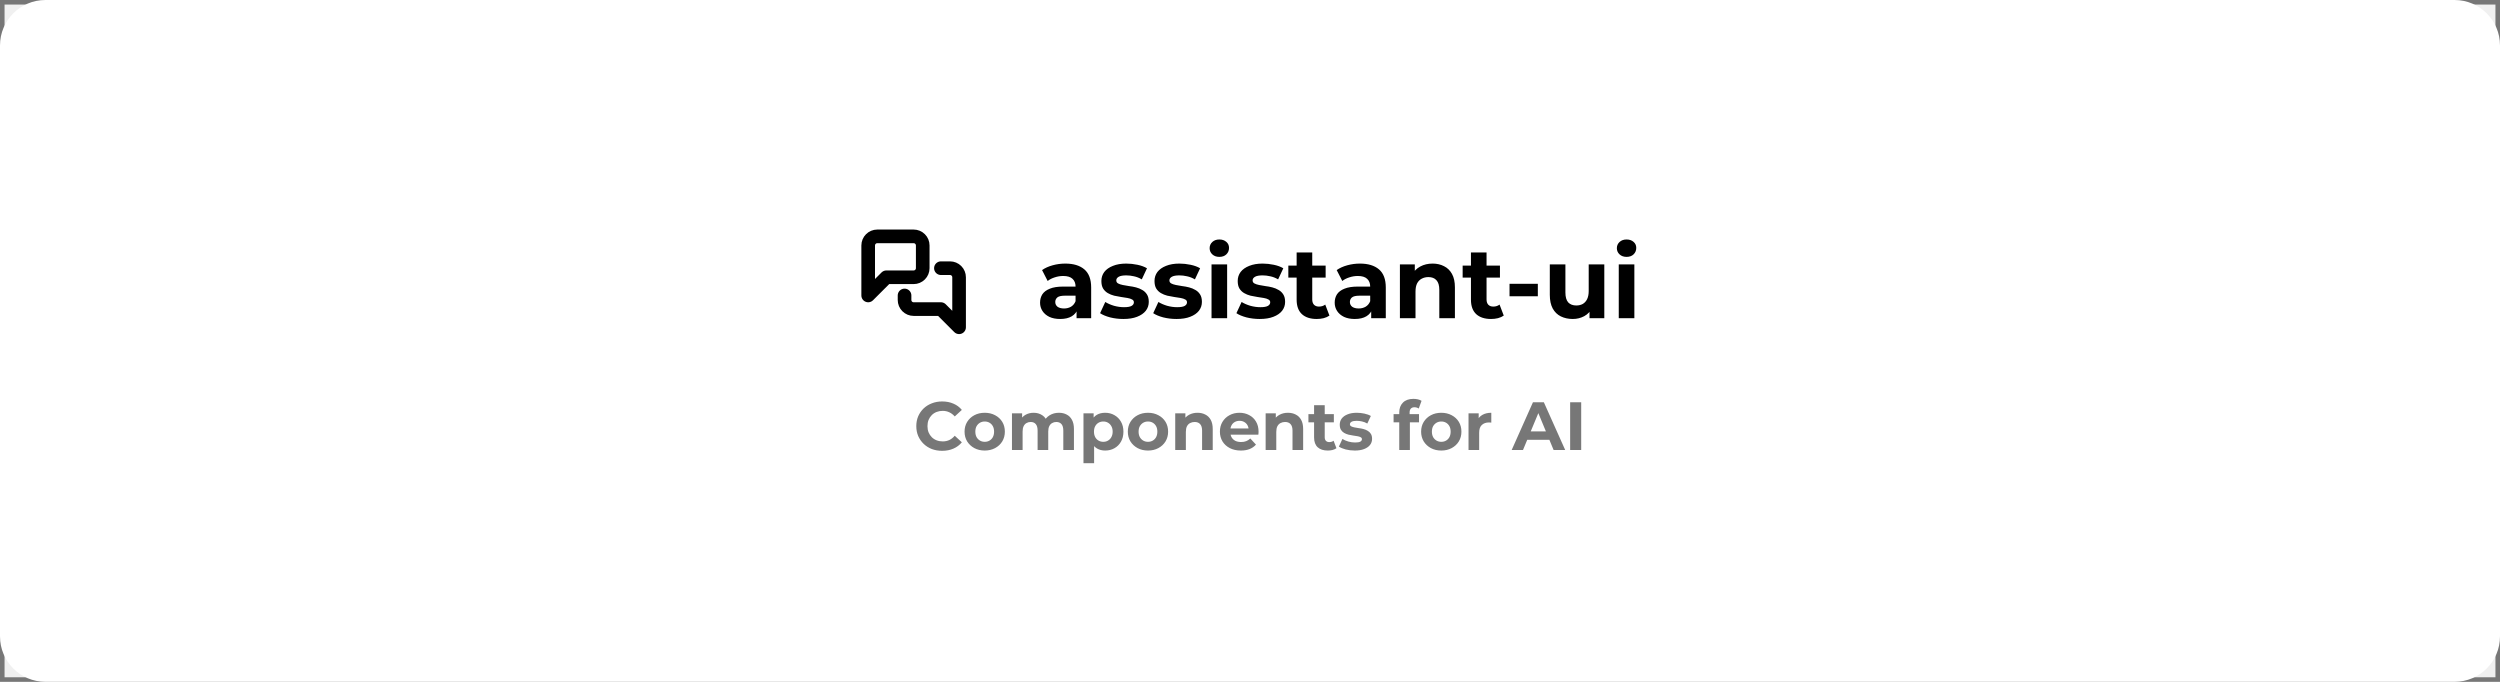
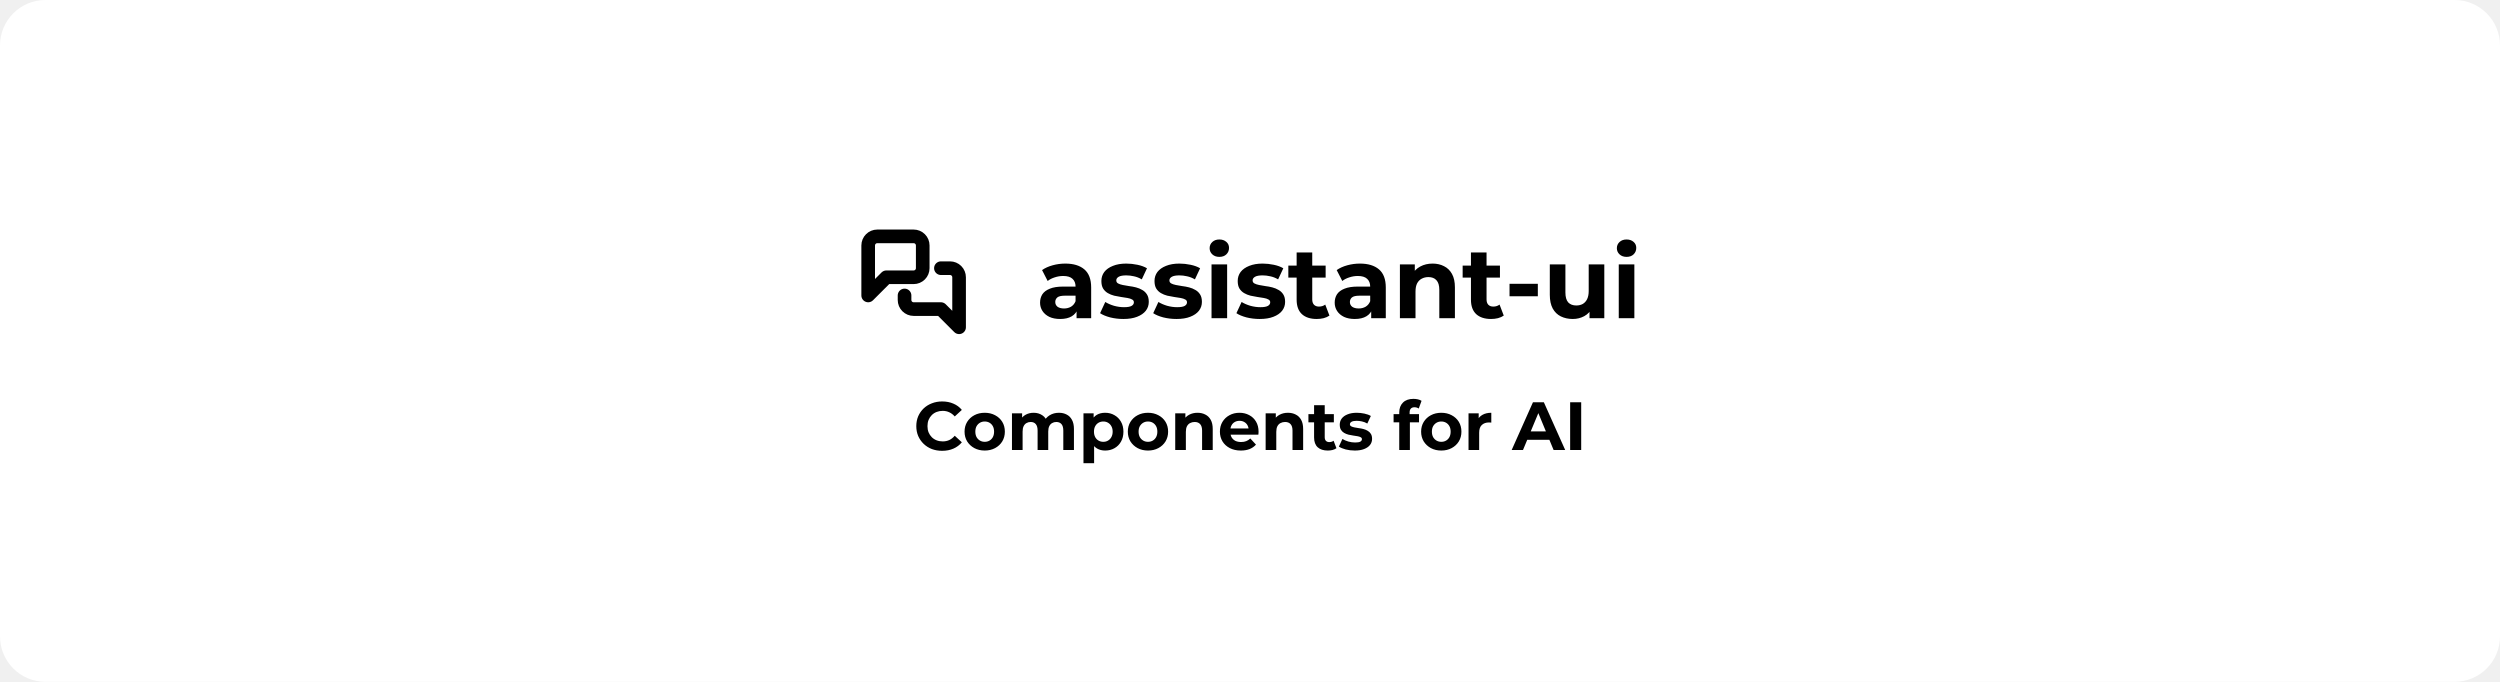
<svg xmlns="http://www.w3.org/2000/svg" width="550" height="150" viewBox="0 0 550 150" fill="none">
-   <rect x="0.5" y="0.5" width="549" height="149" stroke="#777777" />
  <rect width="550" height="150" rx="10" fill="white" />
-   <path d="M207.27 99.18C206.46 99.18 205.705 99.05 205.005 98.79C204.315 98.52 203.715 98.14 203.205 97.65C202.695 97.16 202.295 96.585 202.005 95.925C201.725 95.265 201.585 94.54 201.585 93.75C201.585 92.96 201.725 92.235 202.005 91.575C202.295 90.915 202.695 90.34 203.205 89.85C203.725 89.36 204.33 88.985 205.02 88.725C205.71 88.455 206.465 88.32 207.285 88.32C208.195 88.32 209.015 88.48 209.745 88.8C210.485 89.11 211.105 89.57 211.605 90.18L210.045 91.62C209.685 91.21 209.285 90.905 208.845 90.705C208.405 90.495 207.925 90.39 207.405 90.39C206.915 90.39 206.465 90.47 206.055 90.63C205.645 90.79 205.29 91.02 204.99 91.32C204.69 91.62 204.455 91.975 204.285 92.385C204.125 92.795 204.045 93.25 204.045 93.75C204.045 94.25 204.125 94.705 204.285 95.115C204.455 95.525 204.69 95.88 204.99 96.18C205.29 96.48 205.645 96.71 206.055 96.87C206.465 97.03 206.915 97.11 207.405 97.11C207.925 97.11 208.405 97.01 208.845 96.81C209.285 96.6 209.685 96.285 210.045 95.865L211.605 97.305C211.105 97.915 210.485 98.38 209.745 98.7C209.015 99.02 208.19 99.18 207.27 99.18ZM216.643 99.12C215.783 99.12 215.018 98.94 214.348 98.58C213.688 98.22 213.163 97.73 212.773 97.11C212.393 96.48 212.203 95.765 212.203 94.965C212.203 94.155 212.393 93.44 212.773 92.82C213.163 92.19 213.688 91.7 214.348 91.35C215.018 90.99 215.783 90.81 216.643 90.81C217.493 90.81 218.253 90.99 218.923 91.35C219.593 91.7 220.118 92.185 220.498 92.805C220.878 93.425 221.068 94.145 221.068 94.965C221.068 95.765 220.878 96.48 220.498 97.11C220.118 97.73 219.593 98.22 218.923 98.58C218.253 98.94 217.493 99.12 216.643 99.12ZM216.643 97.2C217.033 97.2 217.383 97.11 217.693 96.93C218.003 96.75 218.248 96.495 218.428 96.165C218.608 95.825 218.698 95.425 218.698 94.965C218.698 94.495 218.608 94.095 218.428 93.765C218.248 93.435 218.003 93.18 217.693 93C217.383 92.82 217.033 92.73 216.643 92.73C216.253 92.73 215.903 92.82 215.593 93C215.283 93.18 215.033 93.435 214.843 93.765C214.663 94.095 214.573 94.495 214.573 94.965C214.573 95.425 214.663 95.825 214.843 96.165C215.033 96.495 215.283 96.75 215.593 96.93C215.903 97.11 216.253 97.2 216.643 97.2ZM232.967 90.81C233.607 90.81 234.172 90.94 234.662 91.2C235.162 91.45 235.552 91.84 235.832 92.37C236.122 92.89 236.267 93.56 236.267 94.38V99H233.927V94.74C233.927 94.09 233.792 93.61 233.522 93.3C233.252 92.99 232.872 92.835 232.382 92.835C232.042 92.835 231.737 92.915 231.467 93.075C231.197 93.225 230.987 93.455 230.837 93.765C230.687 94.075 230.612 94.47 230.612 94.95V99H228.272V94.74C228.272 94.09 228.137 93.61 227.867 93.3C227.607 92.99 227.232 92.835 226.742 92.835C226.402 92.835 226.097 92.915 225.827 93.075C225.557 93.225 225.347 93.455 225.197 93.765C225.047 94.075 224.972 94.47 224.972 94.95V99H222.632V90.93H224.867V93.135L224.447 92.49C224.727 91.94 225.122 91.525 225.632 91.245C226.152 90.955 226.742 90.81 227.402 90.81C228.142 90.81 228.787 91 229.337 91.38C229.897 91.75 230.267 92.32 230.447 93.09L229.622 92.865C229.892 92.235 230.322 91.735 230.912 91.365C231.512 90.995 232.197 90.81 232.967 90.81ZM243.134 99.12C242.454 99.12 241.859 98.97 241.349 98.67C240.839 98.37 240.439 97.915 240.149 97.305C239.869 96.685 239.729 95.905 239.729 94.965C239.729 94.015 239.864 93.235 240.134 92.625C240.404 92.015 240.794 91.56 241.304 91.26C241.814 90.96 242.424 90.81 243.134 90.81C243.894 90.81 244.574 90.985 245.174 91.335C245.784 91.675 246.264 92.155 246.614 92.775C246.974 93.395 247.154 94.125 247.154 94.965C247.154 95.815 246.974 96.55 246.614 97.17C246.264 97.79 245.784 98.27 245.174 98.61C244.574 98.95 243.894 99.12 243.134 99.12ZM238.364 101.91V90.93H240.599V92.58L240.554 94.98L240.704 97.365V101.91H238.364ZM242.729 97.2C243.119 97.2 243.464 97.11 243.764 96.93C244.074 96.75 244.319 96.495 244.499 96.165C244.689 95.825 244.784 95.425 244.784 94.965C244.784 94.495 244.689 94.095 244.499 93.765C244.319 93.435 244.074 93.18 243.764 93C243.464 92.82 243.119 92.73 242.729 92.73C242.339 92.73 241.989 92.82 241.679 93C241.369 93.18 241.124 93.435 240.944 93.765C240.764 94.095 240.674 94.495 240.674 94.965C240.674 95.425 240.764 95.825 240.944 96.165C241.124 96.495 241.369 96.75 241.679 96.93C241.989 97.11 242.339 97.2 242.729 97.2ZM252.561 99.12C251.701 99.12 250.936 98.94 250.266 98.58C249.606 98.22 249.081 97.73 248.691 97.11C248.311 96.48 248.121 95.765 248.121 94.965C248.121 94.155 248.311 93.44 248.691 92.82C249.081 92.19 249.606 91.7 250.266 91.35C250.936 90.99 251.701 90.81 252.561 90.81C253.411 90.81 254.171 90.99 254.841 91.35C255.511 91.7 256.036 92.185 256.416 92.805C256.796 93.425 256.986 94.145 256.986 94.965C256.986 95.765 256.796 96.48 256.416 97.11C256.036 97.73 255.511 98.22 254.841 98.58C254.171 98.94 253.411 99.12 252.561 99.12ZM252.561 97.2C252.951 97.2 253.301 97.11 253.611 96.93C253.921 96.75 254.166 96.495 254.346 96.165C254.526 95.825 254.616 95.425 254.616 94.965C254.616 94.495 254.526 94.095 254.346 93.765C254.166 93.435 253.921 93.18 253.611 93C253.301 92.82 252.951 92.73 252.561 92.73C252.171 92.73 251.821 92.82 251.511 93C251.201 93.18 250.951 93.435 250.761 93.765C250.581 94.095 250.491 94.495 250.491 94.965C250.491 95.425 250.581 95.825 250.761 96.165C250.951 96.495 251.201 96.75 251.511 96.93C251.821 97.11 252.171 97.2 252.561 97.2ZM263.455 90.81C264.095 90.81 264.665 90.94 265.165 91.2C265.675 91.45 266.075 91.84 266.365 92.37C266.655 92.89 266.8 93.56 266.8 94.38V99H264.46V94.74C264.46 94.09 264.315 93.61 264.025 93.3C263.745 92.99 263.345 92.835 262.825 92.835C262.455 92.835 262.12 92.915 261.82 93.075C261.53 93.225 261.3 93.46 261.13 93.78C260.97 94.1 260.89 94.51 260.89 95.01V99H258.55V90.93H260.785V93.165L260.365 92.49C260.655 91.95 261.07 91.535 261.61 91.245C262.15 90.955 262.765 90.81 263.455 90.81ZM272.984 99.12C272.064 99.12 271.254 98.94 270.554 98.58C269.864 98.22 269.329 97.73 268.949 97.11C268.569 96.48 268.379 95.765 268.379 94.965C268.379 94.155 268.564 93.44 268.934 92.82C269.314 92.19 269.829 91.7 270.479 91.35C271.129 90.99 271.864 90.81 272.684 90.81C273.474 90.81 274.184 90.98 274.814 91.32C275.454 91.65 275.959 92.13 276.329 92.76C276.699 93.38 276.884 94.125 276.884 94.995C276.884 95.085 276.879 95.19 276.869 95.31C276.859 95.42 276.849 95.525 276.839 95.625H270.284V94.26H275.609L274.709 94.665C274.709 94.245 274.624 93.88 274.454 93.57C274.284 93.26 274.049 93.02 273.749 92.85C273.449 92.67 273.099 92.58 272.699 92.58C272.299 92.58 271.944 92.67 271.634 92.85C271.334 93.02 271.099 93.265 270.929 93.585C270.759 93.895 270.674 94.265 270.674 94.695V95.055C270.674 95.495 270.769 95.885 270.959 96.225C271.159 96.555 271.434 96.81 271.784 96.99C272.144 97.16 272.564 97.245 273.044 97.245C273.474 97.245 273.849 97.18 274.169 97.05C274.499 96.92 274.799 96.725 275.069 96.465L276.314 97.815C275.944 98.235 275.479 98.56 274.919 98.79C274.359 99.01 273.714 99.12 272.984 99.12ZM283.347 90.81C283.987 90.81 284.557 90.94 285.057 91.2C285.567 91.45 285.967 91.84 286.257 92.37C286.547 92.89 286.692 93.56 286.692 94.38V99H284.352V94.74C284.352 94.09 284.207 93.61 283.917 93.3C283.637 92.99 283.237 92.835 282.717 92.835C282.347 92.835 282.012 92.915 281.712 93.075C281.422 93.225 281.192 93.46 281.022 93.78C280.862 94.1 280.782 94.51 280.782 95.01V99H278.442V90.93H280.677V93.165L280.257 92.49C280.547 91.95 280.962 91.535 281.502 91.245C282.042 90.955 282.657 90.81 283.347 90.81ZM292.113 99.12C291.163 99.12 290.423 98.88 289.893 98.4C289.363 97.91 289.098 97.185 289.098 96.225V89.145H291.438V96.195C291.438 96.535 291.528 96.8 291.708 96.99C291.888 97.17 292.133 97.26 292.443 97.26C292.813 97.26 293.128 97.16 293.388 96.96L294.018 98.61C293.778 98.78 293.488 98.91 293.148 99C292.818 99.08 292.473 99.12 292.113 99.12ZM287.853 92.91V91.11H293.448V92.91H287.853ZM298.047 99.12C297.357 99.12 296.692 99.04 296.052 98.88C295.422 98.71 294.922 98.5 294.552 98.25L295.332 96.57C295.702 96.8 296.137 96.99 296.637 97.14C297.147 97.28 297.647 97.35 298.137 97.35C298.677 97.35 299.057 97.285 299.277 97.155C299.507 97.025 299.622 96.845 299.622 96.615C299.622 96.425 299.532 96.285 299.352 96.195C299.182 96.095 298.952 96.02 298.662 95.97C298.372 95.92 298.052 95.87 297.702 95.82C297.362 95.77 297.017 95.705 296.667 95.625C296.317 95.535 295.997 95.405 295.707 95.235C295.417 95.065 295.182 94.835 295.002 94.545C294.832 94.255 294.747 93.88 294.747 93.42C294.747 92.91 294.892 92.46 295.182 92.07C295.482 91.68 295.912 91.375 296.472 91.155C297.032 90.925 297.702 90.81 298.482 90.81C299.032 90.81 299.592 90.87 300.162 90.99C300.732 91.11 301.207 91.285 301.587 91.515L300.807 93.18C300.417 92.95 300.022 92.795 299.622 92.715C299.232 92.625 298.852 92.58 298.482 92.58C297.962 92.58 297.582 92.65 297.342 92.79C297.102 92.93 296.982 93.11 296.982 93.33C296.982 93.53 297.067 93.68 297.237 93.78C297.417 93.88 297.652 93.96 297.942 94.02C298.232 94.08 298.547 94.135 298.887 94.185C299.237 94.225 299.587 94.29 299.937 94.38C300.287 94.47 300.602 94.6 300.882 94.77C301.172 94.93 301.407 95.155 301.587 95.445C301.767 95.725 301.857 96.095 301.857 96.555C301.857 97.055 301.707 97.5 301.407 97.89C301.107 98.27 300.672 98.57 300.102 98.79C299.542 99.01 298.857 99.12 298.047 99.12ZM307.834 99V90.75C307.834 89.84 308.104 89.115 308.644 88.575C309.184 88.025 309.954 87.75 310.954 87.75C311.294 87.75 311.619 87.785 311.929 87.855C312.249 87.925 312.519 88.035 312.739 88.185L312.124 89.88C311.994 89.79 311.849 89.72 311.689 89.67C311.529 89.62 311.359 89.595 311.179 89.595C310.839 89.595 310.574 89.695 310.384 89.895C310.204 90.085 310.114 90.375 310.114 90.765V91.515L310.174 92.52V99H307.834ZM306.589 92.91V91.11H312.184V92.91H306.589ZM317.087 99.12C316.227 99.12 315.462 98.94 314.792 98.58C314.132 98.22 313.607 97.73 313.217 97.11C312.837 96.48 312.647 95.765 312.647 94.965C312.647 94.155 312.837 93.44 313.217 92.82C313.607 92.19 314.132 91.7 314.792 91.35C315.462 90.99 316.227 90.81 317.087 90.81C317.937 90.81 318.697 90.99 319.367 91.35C320.037 91.7 320.562 92.185 320.942 92.805C321.322 93.425 321.512 94.145 321.512 94.965C321.512 95.765 321.322 96.48 320.942 97.11C320.562 97.73 320.037 98.22 319.367 98.58C318.697 98.94 317.937 99.12 317.087 99.12ZM317.087 97.2C317.477 97.2 317.827 97.11 318.137 96.93C318.447 96.75 318.692 96.495 318.872 96.165C319.052 95.825 319.142 95.425 319.142 94.965C319.142 94.495 319.052 94.095 318.872 93.765C318.692 93.435 318.447 93.18 318.137 93C317.827 92.82 317.477 92.73 317.087 92.73C316.697 92.73 316.347 92.82 316.037 93C315.727 93.18 315.477 93.435 315.287 93.765C315.107 94.095 315.017 94.495 315.017 94.965C315.017 95.425 315.107 95.825 315.287 96.165C315.477 96.495 315.727 96.75 316.037 96.93C316.347 97.11 316.697 97.2 317.087 97.2ZM323.076 99V90.93H325.311V93.21L324.996 92.55C325.236 91.98 325.621 91.55 326.151 91.26C326.681 90.96 327.326 90.81 328.086 90.81V92.97C327.986 92.96 327.896 92.955 327.816 92.955C327.736 92.945 327.651 92.94 327.561 92.94C326.921 92.94 326.401 93.125 326.001 93.495C325.611 93.855 325.416 94.42 325.416 95.19V99H323.076ZM332.569 99L337.249 88.5H339.649L344.344 99H341.794L337.954 89.73H338.914L335.059 99H332.569ZM334.909 96.75L335.554 94.905H340.954L341.614 96.75H334.909ZM345.433 99V88.5H347.863V99H345.433Z" fill="#777777" />
+   <path d="M207.27 99.18C206.46 99.18 205.705 99.05 205.005 98.79C204.315 98.52 203.715 98.14 203.205 97.65C202.695 97.16 202.295 96.585 202.005 95.925C201.725 95.265 201.585 94.54 201.585 93.75C201.585 92.96 201.725 92.235 202.005 91.575C202.295 90.915 202.695 90.34 203.205 89.85C203.725 89.36 204.33 88.985 205.02 88.725C205.71 88.455 206.465 88.32 207.285 88.32C208.195 88.32 209.015 88.48 209.745 88.8C210.485 89.11 211.105 89.57 211.605 90.18L210.045 91.62C209.685 91.21 209.285 90.905 208.845 90.705C208.405 90.495 207.925 90.39 207.405 90.39C206.915 90.39 206.465 90.47 206.055 90.63C205.645 90.79 205.29 91.02 204.99 91.32C204.69 91.62 204.455 91.975 204.285 92.385C204.125 92.795 204.045 93.25 204.045 93.75C204.045 94.25 204.125 94.705 204.285 95.115C204.455 95.525 204.69 95.88 204.99 96.18C205.29 96.48 205.645 96.71 206.055 96.87C206.465 97.03 206.915 97.11 207.405 97.11C207.925 97.11 208.405 97.01 208.845 96.81C209.285 96.6 209.685 96.285 210.045 95.865L211.605 97.305C211.105 97.915 210.485 98.38 209.745 98.7C209.015 99.02 208.19 99.18 207.27 99.18ZM216.643 99.12C215.783 99.12 215.018 98.94 214.348 98.58C213.688 98.22 213.163 97.73 212.773 97.11C212.393 96.48 212.203 95.765 212.203 94.965C212.203 94.155 212.393 93.44 212.773 92.82C213.163 92.19 213.688 91.7 214.348 91.35C215.018 90.99 215.783 90.81 216.643 90.81C217.493 90.81 218.253 90.99 218.923 91.35C219.593 91.7 220.118 92.185 220.498 92.805C220.878 93.425 221.068 94.145 221.068 94.965C221.068 95.765 220.878 96.48 220.498 97.11C220.118 97.73 219.593 98.22 218.923 98.58C218.253 98.94 217.493 99.12 216.643 99.12ZM216.643 97.2C217.033 97.2 217.383 97.11 217.693 96.93C218.003 96.75 218.248 96.495 218.428 96.165C218.608 95.825 218.698 95.425 218.698 94.965C218.698 94.495 218.608 94.095 218.428 93.765C218.248 93.435 218.003 93.18 217.693 93C217.383 92.82 217.033 92.73 216.643 92.73C216.253 92.73 215.903 92.82 215.593 93C215.283 93.18 215.033 93.435 214.843 93.765C214.663 94.095 214.573 94.495 214.573 94.965C214.573 95.425 214.663 95.825 214.843 96.165C215.033 96.495 215.283 96.75 215.593 96.93C215.903 97.11 216.253 97.2 216.643 97.2ZM232.967 90.81C233.607 90.81 234.172 90.94 234.662 91.2C235.162 91.45 235.552 91.84 235.832 92.37C236.122 92.89 236.267 93.56 236.267 94.38V99H233.927V94.74C233.927 94.09 233.792 93.61 233.522 93.3C233.252 92.99 232.872 92.835 232.382 92.835C232.042 92.835 231.737 92.915 231.467 93.075C231.197 93.225 230.987 93.455 230.837 93.765C230.687 94.075 230.612 94.47 230.612 94.95V99H228.272V94.74C228.272 94.09 228.137 93.61 227.867 93.3C227.607 92.99 227.232 92.835 226.742 92.835C226.402 92.835 226.097 92.915 225.827 93.075C225.557 93.225 225.347 93.455 225.197 93.765C225.047 94.075 224.972 94.47 224.972 94.95V99H222.632V90.93H224.867V93.135L224.447 92.49C224.727 91.94 225.122 91.525 225.632 91.245C226.152 90.955 226.742 90.81 227.402 90.81C228.142 90.81 228.787 91 229.337 91.38C229.897 91.75 230.267 92.32 230.447 93.09L229.622 92.865C229.892 92.235 230.322 91.735 230.912 91.365C231.512 90.995 232.197 90.81 232.967 90.81ZM243.134 99.12C242.454 99.12 241.859 98.97 241.349 98.67C240.839 98.37 240.439 97.915 240.149 97.305C239.869 96.685 239.729 95.905 239.729 94.965C239.729 94.015 239.864 93.235 240.134 92.625C240.404 92.015 240.794 91.56 241.304 91.26C241.814 90.96 242.424 90.81 243.134 90.81C243.894 90.81 244.574 90.985 245.174 91.335C245.784 91.675 246.264 92.155 246.614 92.775C246.974 93.395 247.154 94.125 247.154 94.965C247.154 95.815 246.974 96.55 246.614 97.17C246.264 97.79 245.784 98.27 245.174 98.61C244.574 98.95 243.894 99.12 243.134 99.12ZM238.364 101.91V90.93H240.599V92.58L240.554 94.98L240.704 97.365V101.91H238.364ZM242.729 97.2C243.119 97.2 243.464 97.11 243.764 96.93C244.074 96.75 244.319 96.495 244.499 96.165C244.689 95.825 244.784 95.425 244.784 94.965C244.784 94.495 244.689 94.095 244.499 93.765C244.319 93.435 244.074 93.18 243.764 93C243.464 92.82 243.119 92.73 242.729 92.73C242.339 92.73 241.989 92.82 241.679 93C241.369 93.18 241.124 93.435 240.944 93.765C240.764 94.095 240.674 94.495 240.674 94.965C240.674 95.425 240.764 95.825 240.944 96.165C241.124 96.495 241.369 96.75 241.679 96.93C241.989 97.11 242.339 97.2 242.729 97.2ZM252.561 99.12C251.701 99.12 250.936 98.94 250.266 98.58C249.606 98.22 249.081 97.73 248.691 97.11C248.311 96.48 248.121 95.765 248.121 94.965C248.121 94.155 248.311 93.44 248.691 92.82C249.081 92.19 249.606 91.7 250.266 91.35C250.936 90.99 251.701 90.81 252.561 90.81C253.411 90.81 254.171 90.99 254.841 91.35C255.511 91.7 256.036 92.185 256.416 92.805C256.796 93.425 256.986 94.145 256.986 94.965C256.986 95.765 256.796 96.48 256.416 97.11C256.036 97.73 255.511 98.22 254.841 98.58C254.171 98.94 253.411 99.12 252.561 99.12ZM252.561 97.2C252.951 97.2 253.301 97.11 253.611 96.93C253.921 96.75 254.166 96.495 254.346 96.165C254.526 95.825 254.616 95.425 254.616 94.965C254.616 94.495 254.526 94.095 254.346 93.765C254.166 93.435 253.921 93.18 253.611 93C253.301 92.82 252.951 92.73 252.561 92.73C252.171 92.73 251.821 92.82 251.511 93C251.201 93.18 250.951 93.435 250.761 93.765C250.581 94.095 250.491 94.495 250.491 94.965C250.491 95.425 250.581 95.825 250.761 96.165C250.951 96.495 251.201 96.75 251.511 96.93C251.821 97.11 252.171 97.2 252.561 97.2ZM263.455 90.81C264.095 90.81 264.665 90.94 265.165 91.2C265.675 91.45 266.075 91.84 266.365 92.37C266.655 92.89 266.8 93.56 266.8 94.38V99H264.46V94.74C264.46 94.09 264.315 93.61 264.025 93.3C263.745 92.99 263.345 92.835 262.825 92.835C262.455 92.835 262.12 92.915 261.82 93.075C261.53 93.225 261.3 93.46 261.13 93.78C260.97 94.1 260.89 94.51 260.89 95.01V99H258.55V90.93H260.785V93.165L260.365 92.49C260.655 91.95 261.07 91.535 261.61 91.245C262.15 90.955 262.765 90.81 263.455 90.81ZM272.984 99.12C272.064 99.12 271.254 98.94 270.554 98.58C269.864 98.22 269.329 97.73 268.949 97.11C268.569 96.48 268.379 95.765 268.379 94.965C268.379 94.155 268.564 93.44 268.934 92.82C269.314 92.19 269.829 91.7 270.479 91.35C271.129 90.99 271.864 90.81 272.684 90.81C273.474 90.81 274.184 90.98 274.814 91.32C275.454 91.65 275.959 92.13 276.329 92.76C276.699 93.38 276.884 94.125 276.884 94.995C276.884 95.085 276.879 95.19 276.869 95.31C276.859 95.42 276.849 95.525 276.839 95.625H270.284V94.26H275.609L274.709 94.665C274.709 94.245 274.624 93.88 274.454 93.57C274.284 93.26 274.049 93.02 273.749 92.85C273.449 92.67 273.099 92.58 272.699 92.58C272.299 92.58 271.944 92.67 271.634 92.85C271.334 93.02 271.099 93.265 270.929 93.585C270.759 93.895 270.674 94.265 270.674 94.695V95.055C270.674 95.495 270.769 95.885 270.959 96.225C271.159 96.555 271.434 96.81 271.784 96.99C272.144 97.16 272.564 97.245 273.044 97.245C273.474 97.245 273.849 97.18 274.169 97.05C274.499 96.92 274.799 96.725 275.069 96.465L276.314 97.815C275.944 98.235 275.479 98.56 274.919 98.79C274.359 99.01 273.714 99.12 272.984 99.12ZM283.347 90.81C283.987 90.81 284.557 90.94 285.057 91.2C285.567 91.45 285.967 91.84 286.257 92.37C286.547 92.89 286.692 93.56 286.692 94.38V99H284.352V94.74C284.352 94.09 284.207 93.61 283.917 93.3C283.637 92.99 283.237 92.835 282.717 92.835C282.347 92.835 282.012 92.915 281.712 93.075C281.422 93.225 281.192 93.46 281.022 93.78C280.862 94.1 280.782 94.51 280.782 95.01V99H278.442V90.93H280.677V93.165L280.257 92.49C280.547 91.95 280.962 91.535 281.502 91.245C282.042 90.955 282.657 90.81 283.347 90.81ZM292.113 99.12C291.163 99.12 290.423 98.88 289.893 98.4C289.363 97.91 289.098 97.185 289.098 96.225V89.145H291.438V96.195C291.438 96.535 291.528 96.8 291.708 96.99C291.888 97.17 292.133 97.26 292.443 97.26C292.813 97.26 293.128 97.16 293.388 96.96L294.018 98.61C293.778 98.78 293.488 98.91 293.148 99C292.818 99.08 292.473 99.12 292.113 99.12ZM287.853 92.91V91.11H293.448V92.91H287.853ZM298.047 99.12C297.357 99.12 296.692 99.04 296.052 98.88C295.422 98.71 294.922 98.5 294.552 98.25L295.332 96.57C295.702 96.8 296.137 96.99 296.637 97.14C297.147 97.28 297.647 97.35 298.137 97.35C298.677 97.35 299.057 97.285 299.277 97.155C299.507 97.025 299.622 96.845 299.622 96.615C299.622 96.425 299.532 96.285 299.352 96.195C299.182 96.095 298.952 96.02 298.662 95.97C298.372 95.92 298.052 95.87 297.702 95.82C297.362 95.77 297.017 95.705 296.667 95.625C296.317 95.535 295.997 95.405 295.707 95.235C295.417 95.065 295.182 94.835 295.002 94.545C294.832 94.255 294.747 93.88 294.747 93.42C294.747 92.91 294.892 92.46 295.182 92.07C295.482 91.68 295.912 91.375 296.472 91.155C297.032 90.925 297.702 90.81 298.482 90.81C299.032 90.81 299.592 90.87 300.162 90.99C300.732 91.11 301.207 91.285 301.587 91.515L300.807 93.18C300.417 92.95 300.022 92.795 299.622 92.715C299.232 92.625 298.852 92.58 298.482 92.58C297.962 92.58 297.582 92.65 297.342 92.79C297.102 92.93 296.982 93.11 296.982 93.33C296.982 93.53 297.067 93.68 297.237 93.78C297.417 93.88 297.652 93.96 297.942 94.02C298.232 94.08 298.547 94.135 298.887 94.185C299.237 94.225 299.587 94.29 299.937 94.38C300.287 94.47 300.602 94.6 300.882 94.77C301.172 94.93 301.407 95.155 301.587 95.445C301.767 95.725 301.857 96.095 301.857 96.555C301.857 97.055 301.707 97.5 301.407 97.89C301.107 98.27 300.672 98.57 300.102 98.79C299.542 99.01 298.857 99.12 298.047 99.12ZM307.834 99V90.75C307.834 89.84 308.104 89.115 308.644 88.575C309.184 88.025 309.954 87.75 310.954 87.75C311.294 87.75 311.619 87.785 311.929 87.855C312.249 87.925 312.519 88.035 312.739 88.185L312.124 89.88C311.994 89.79 311.849 89.72 311.689 89.67C311.529 89.62 311.359 89.595 311.179 89.595C310.839 89.595 310.574 89.695 310.384 89.895C310.204 90.085 310.114 90.375 310.114 90.765V91.515L310.174 92.52V99H307.834ZM306.589 92.91V91.11H312.184V92.91H306.589ZM317.087 99.12C316.227 99.12 315.462 98.94 314.792 98.58C314.132 98.22 313.607 97.73 313.217 97.11C312.837 96.48 312.647 95.765 312.647 94.965C312.647 94.155 312.837 93.44 313.217 92.82C313.607 92.19 314.132 91.7 314.792 91.35C315.462 90.99 316.227 90.81 317.087 90.81C317.937 90.81 318.697 90.99 319.367 91.35C320.037 91.7 320.562 92.185 320.942 92.805C321.322 93.425 321.512 94.145 321.512 94.965C321.512 95.765 321.322 96.48 320.942 97.11C320.562 97.73 320.037 98.22 319.367 98.58C318.697 98.94 317.937 99.12 317.087 99.12ZM317.087 97.2C317.477 97.2 317.827 97.11 318.137 96.93C318.447 96.75 318.692 96.495 318.872 96.165C319.052 95.825 319.142 95.425 319.142 94.965C319.142 94.495 319.052 94.095 318.872 93.765C318.692 93.435 318.447 93.18 318.137 93C317.827 92.82 317.477 92.73 317.087 92.73C316.697 92.73 316.347 92.82 316.037 93C315.727 93.18 315.477 93.435 315.287 93.765C315.107 94.095 315.017 94.495 315.017 94.965C315.017 95.425 315.107 95.825 315.287 96.165C315.477 96.495 315.727 96.75 316.037 96.93C316.347 97.11 316.697 97.2 317.087 97.2ZM323.076 99V90.93H325.311V93.21L324.996 92.55C325.236 91.98 325.621 91.55 326.151 91.26C326.681 90.96 327.326 90.81 328.086 90.81V92.97C327.986 92.96 327.896 92.955 327.816 92.955C327.736 92.945 327.651 92.94 327.561 92.94C326.921 92.94 326.401 93.125 326.001 93.495C325.611 93.855 325.416 94.42 325.416 95.19V99H323.076ZM332.569 99L337.249 88.5H339.649L344.344 99H341.794L337.954 89.73H338.914L335.059 99H332.569ZM334.909 96.75L335.554 94.905H340.954L341.614 96.75H334.909ZM345.433 99V88.5H347.863V99H345.433Z" fill="black" />
  <g clip-path="url(#clip0_2_5)">
    <path d="M207 59H209C209.53 59 210.039 59.211 210.414 59.586C210.789 59.961 211 60.47 211 61V72L207 68H201C200.47 68 199.961 67.789 199.586 67.414C199.211 67.039 199 66.53 199 66V65M203 59C203 59.53 202.789 60.039 202.414 60.414C202.039 60.789 201.53 61 201 61H195L191 65V54C191 52.9 191.9 52 193 52H201C201.53 52 202.039 52.211 202.414 52.586C202.789 52.961 203 53.47 203 54V59Z" stroke="black" stroke-width="3" stroke-linecap="round" stroke-linejoin="round" />
  </g>
  <path d="M236.844 70V67.69L236.624 67.184V63.048C236.624 62.315 236.397 61.743 235.942 61.332C235.502 60.921 234.82 60.716 233.896 60.716C233.265 60.716 232.642 60.819 232.026 61.024C231.425 61.215 230.911 61.479 230.486 61.816L229.254 59.418C229.899 58.963 230.677 58.611 231.586 58.362C232.495 58.113 233.419 57.988 234.358 57.988C236.162 57.988 237.563 58.413 238.56 59.264C239.557 60.115 240.056 61.442 240.056 63.246V70H236.844ZM233.236 70.176C232.312 70.176 231.52 70.022 230.86 69.714C230.2 69.391 229.694 68.959 229.342 68.416C228.99 67.873 228.814 67.265 228.814 66.59C228.814 65.886 228.983 65.27 229.32 64.742C229.672 64.214 230.222 63.803 230.97 63.51C231.718 63.202 232.693 63.048 233.896 63.048H237.042V65.05H234.27C233.463 65.05 232.906 65.182 232.598 65.446C232.305 65.71 232.158 66.04 232.158 66.436C232.158 66.876 232.327 67.228 232.664 67.492C233.016 67.741 233.493 67.866 234.094 67.866C234.666 67.866 235.179 67.734 235.634 67.47C236.089 67.191 236.419 66.788 236.624 66.26L237.152 67.844C236.903 68.607 236.448 69.186 235.788 69.582C235.128 69.978 234.277 70.176 233.236 70.176ZM247.144 70.176C246.132 70.176 245.157 70.059 244.218 69.824C243.294 69.575 242.561 69.267 242.018 68.9L243.162 66.436C243.705 66.773 244.343 67.052 245.076 67.272C245.824 67.477 246.557 67.58 247.276 67.58C248.068 67.58 248.625 67.485 248.948 67.294C249.285 67.103 249.454 66.839 249.454 66.502C249.454 66.223 249.322 66.018 249.058 65.886C248.809 65.739 248.471 65.629 248.046 65.556C247.621 65.483 247.151 65.409 246.638 65.336C246.139 65.263 245.633 65.167 245.12 65.05C244.607 64.918 244.137 64.727 243.712 64.478C243.287 64.229 242.942 63.891 242.678 63.466C242.429 63.041 242.304 62.491 242.304 61.816C242.304 61.068 242.517 60.408 242.942 59.836C243.382 59.264 244.013 58.817 244.834 58.494C245.655 58.157 246.638 57.988 247.782 57.988C248.589 57.988 249.41 58.076 250.246 58.252C251.082 58.428 251.779 58.685 252.336 59.022L251.192 61.464C250.62 61.127 250.041 60.899 249.454 60.782C248.882 60.65 248.325 60.584 247.782 60.584C247.019 60.584 246.462 60.687 246.11 60.892C245.758 61.097 245.582 61.361 245.582 61.684C245.582 61.977 245.707 62.197 245.956 62.344C246.22 62.491 246.565 62.608 246.99 62.696C247.415 62.784 247.877 62.865 248.376 62.938C248.889 62.997 249.403 63.092 249.916 63.224C250.429 63.356 250.891 63.547 251.302 63.796C251.727 64.031 252.072 64.361 252.336 64.786C252.6 65.197 252.732 65.739 252.732 66.414C252.732 67.147 252.512 67.8 252.072 68.372C251.632 68.929 250.994 69.369 250.158 69.692C249.337 70.015 248.332 70.176 247.144 70.176ZM258.832 70.176C257.82 70.176 256.844 70.059 255.906 69.824C254.982 69.575 254.248 69.267 253.706 68.9L254.85 66.436C255.392 66.773 256.03 67.052 256.764 67.272C257.512 67.477 258.245 67.58 258.964 67.58C259.756 67.58 260.313 67.485 260.636 67.294C260.973 67.103 261.142 66.839 261.142 66.502C261.142 66.223 261.01 66.018 260.746 65.886C260.496 65.739 260.159 65.629 259.734 65.556C259.308 65.483 258.839 65.409 258.326 65.336C257.827 65.263 257.321 65.167 256.808 65.05C256.294 64.918 255.825 64.727 255.4 64.478C254.974 64.229 254.63 63.891 254.366 63.466C254.116 63.041 253.992 62.491 253.992 61.816C253.992 61.068 254.204 60.408 254.63 59.836C255.07 59.264 255.7 58.817 256.522 58.494C257.343 58.157 258.326 57.988 259.47 57.988C260.276 57.988 261.098 58.076 261.934 58.252C262.77 58.428 263.466 58.685 264.024 59.022L262.88 61.464C262.308 61.127 261.728 60.899 261.142 60.782C260.57 60.65 260.012 60.584 259.47 60.584C258.707 60.584 258.15 60.687 257.798 60.892C257.446 61.097 257.27 61.361 257.27 61.684C257.27 61.977 257.394 62.197 257.644 62.344C257.908 62.491 258.252 62.608 258.678 62.696C259.103 62.784 259.565 62.865 260.064 62.938C260.577 62.997 261.09 63.092 261.604 63.224C262.117 63.356 262.579 63.547 262.99 63.796C263.415 64.031 263.76 64.361 264.024 64.786C264.288 65.197 264.42 65.739 264.42 66.414C264.42 67.147 264.2 67.8 263.76 68.372C263.32 68.929 262.682 69.369 261.846 69.692C261.024 70.015 260.02 70.176 258.832 70.176ZM266.537 70V58.164H269.969V70H266.537ZM268.253 56.514C267.622 56.514 267.109 56.331 266.713 55.964C266.317 55.597 266.119 55.143 266.119 54.6C266.119 54.057 266.317 53.603 266.713 53.236C267.109 52.869 267.622 52.686 268.253 52.686C268.884 52.686 269.397 52.862 269.793 53.214C270.189 53.551 270.387 53.991 270.387 54.534C270.387 55.106 270.189 55.583 269.793 55.964C269.412 56.331 268.898 56.514 268.253 56.514ZM277.136 70.176C276.124 70.176 275.149 70.059 274.21 69.824C273.286 69.575 272.553 69.267 272.01 68.9L273.154 66.436C273.697 66.773 274.335 67.052 275.068 67.272C275.816 67.477 276.55 67.58 277.268 67.58C278.06 67.58 278.618 67.485 278.94 67.294C279.278 67.103 279.446 66.839 279.446 66.502C279.446 66.223 279.314 66.018 279.05 65.886C278.801 65.739 278.464 65.629 278.038 65.556C277.613 65.483 277.144 65.409 276.63 65.336C276.132 65.263 275.626 65.167 275.112 65.05C274.599 64.918 274.13 64.727 273.704 64.478C273.279 64.229 272.934 63.891 272.67 63.466C272.421 63.041 272.296 62.491 272.296 61.816C272.296 61.068 272.509 60.408 272.934 59.836C273.374 59.264 274.005 58.817 274.826 58.494C275.648 58.157 276.63 57.988 277.774 57.988C278.581 57.988 279.402 58.076 280.238 58.252C281.074 58.428 281.771 58.685 282.328 59.022L281.184 61.464C280.612 61.127 280.033 60.899 279.446 60.782C278.874 60.65 278.317 60.584 277.774 60.584C277.012 60.584 276.454 60.687 276.102 60.892C275.75 61.097 275.574 61.361 275.574 61.684C275.574 61.977 275.699 62.197 275.948 62.344C276.212 62.491 276.557 62.608 276.982 62.696C277.408 62.784 277.87 62.865 278.368 62.938C278.882 62.997 279.395 63.092 279.908 63.224C280.422 63.356 280.884 63.547 281.294 63.796C281.72 64.031 282.064 64.361 282.328 64.786C282.592 65.197 282.724 65.739 282.724 66.414C282.724 67.147 282.504 67.8 282.064 68.372C281.624 68.929 280.986 69.369 280.15 69.692C279.329 70.015 278.324 70.176 277.136 70.176ZM289.682 70.176C288.288 70.176 287.203 69.824 286.426 69.12C285.648 68.401 285.26 67.338 285.26 65.93V55.546H288.692V65.886C288.692 66.385 288.824 66.773 289.088 67.052C289.352 67.316 289.711 67.448 290.166 67.448C290.708 67.448 291.17 67.301 291.552 67.008L292.476 69.428C292.124 69.677 291.698 69.868 291.2 70C290.716 70.117 290.21 70.176 289.682 70.176ZM283.434 61.068V58.428H291.64V61.068H283.434ZM301.662 70V67.69L301.442 67.184V63.048C301.442 62.315 301.215 61.743 300.76 61.332C300.32 60.921 299.638 60.716 298.714 60.716C298.084 60.716 297.46 60.819 296.844 61.024C296.243 61.215 295.73 61.479 295.304 61.816L294.072 59.418C294.718 58.963 295.495 58.611 296.404 58.362C297.314 58.113 298.238 57.988 299.176 57.988C300.98 57.988 302.381 58.413 303.378 59.264C304.376 60.115 304.874 61.442 304.874 63.246V70H301.662ZM298.054 70.176C297.13 70.176 296.338 70.022 295.678 69.714C295.018 69.391 294.512 68.959 294.16 68.416C293.808 67.873 293.632 67.265 293.632 66.59C293.632 65.886 293.801 65.27 294.138 64.742C294.49 64.214 295.04 63.803 295.788 63.51C296.536 63.202 297.512 63.048 298.714 63.048H301.86V65.05H299.088C298.282 65.05 297.724 65.182 297.416 65.446C297.123 65.71 296.976 66.04 296.976 66.436C296.976 66.876 297.145 67.228 297.482 67.492C297.834 67.741 298.311 67.866 298.912 67.866C299.484 67.866 299.998 67.734 300.452 67.47C300.907 67.191 301.237 66.788 301.442 66.26L301.97 67.844C301.721 68.607 301.266 69.186 300.606 69.582C299.946 69.978 299.096 70.176 298.054 70.176ZM315.174 57.988C316.113 57.988 316.949 58.179 317.682 58.56C318.43 58.927 319.017 59.499 319.442 60.276C319.868 61.039 320.08 62.021 320.08 63.224V70H316.648V63.752C316.648 62.799 316.436 62.095 316.01 61.64C315.6 61.185 315.013 60.958 314.25 60.958C313.708 60.958 313.216 61.075 312.776 61.31C312.351 61.53 312.014 61.875 311.764 62.344C311.53 62.813 311.412 63.415 311.412 64.148V70H307.98V58.164H311.258V61.442L310.642 60.452C311.068 59.66 311.676 59.051 312.468 58.626C313.26 58.201 314.162 57.988 315.174 57.988ZM328.031 70.176C326.638 70.176 325.553 69.824 324.775 69.12C323.998 68.401 323.609 67.338 323.609 65.93V55.546H327.041V65.886C327.041 66.385 327.173 66.773 327.437 67.052C327.701 67.316 328.061 67.448 328.515 67.448C329.058 67.448 329.52 67.301 329.901 67.008L330.825 69.428C330.473 69.677 330.048 69.868 329.549 70C329.065 70.117 328.559 70.176 328.031 70.176ZM321.783 61.068V58.428H329.989V61.068H321.783ZM332.097 65.182V62.432H338.323V65.182H332.097ZM346.017 70.176C345.035 70.176 344.155 69.985 343.377 69.604C342.615 69.223 342.021 68.643 341.595 67.866C341.17 67.074 340.957 66.069 340.957 64.852V58.164H344.389V64.346C344.389 65.329 344.595 66.055 345.005 66.524C345.431 66.979 346.025 67.206 346.787 67.206C347.315 67.206 347.785 67.096 348.195 66.876C348.606 66.641 348.929 66.289 349.163 65.82C349.398 65.336 349.515 64.735 349.515 64.016V58.164H352.947V70H349.691V66.744L350.285 67.69C349.889 68.511 349.303 69.135 348.525 69.56C347.763 69.971 346.927 70.176 346.017 70.176ZM356.127 70V58.164H359.559V70H356.127ZM357.843 56.514C357.212 56.514 356.699 56.331 356.303 55.964C355.907 55.597 355.709 55.143 355.709 54.6C355.709 54.057 355.907 53.603 356.303 53.236C356.699 52.869 357.212 52.686 357.843 52.686C358.474 52.686 358.987 52.862 359.383 53.214C359.779 53.551 359.977 53.991 359.977 54.534C359.977 55.106 359.779 55.583 359.383 55.964C359.002 56.331 358.488 56.514 357.843 56.514Z" fill="black" />
  <defs>
    <clipPath id="clip0_2_5">
      <rect width="24" height="24" fill="white" transform="translate(189 50)" />
    </clipPath>
  </defs>
</svg>
